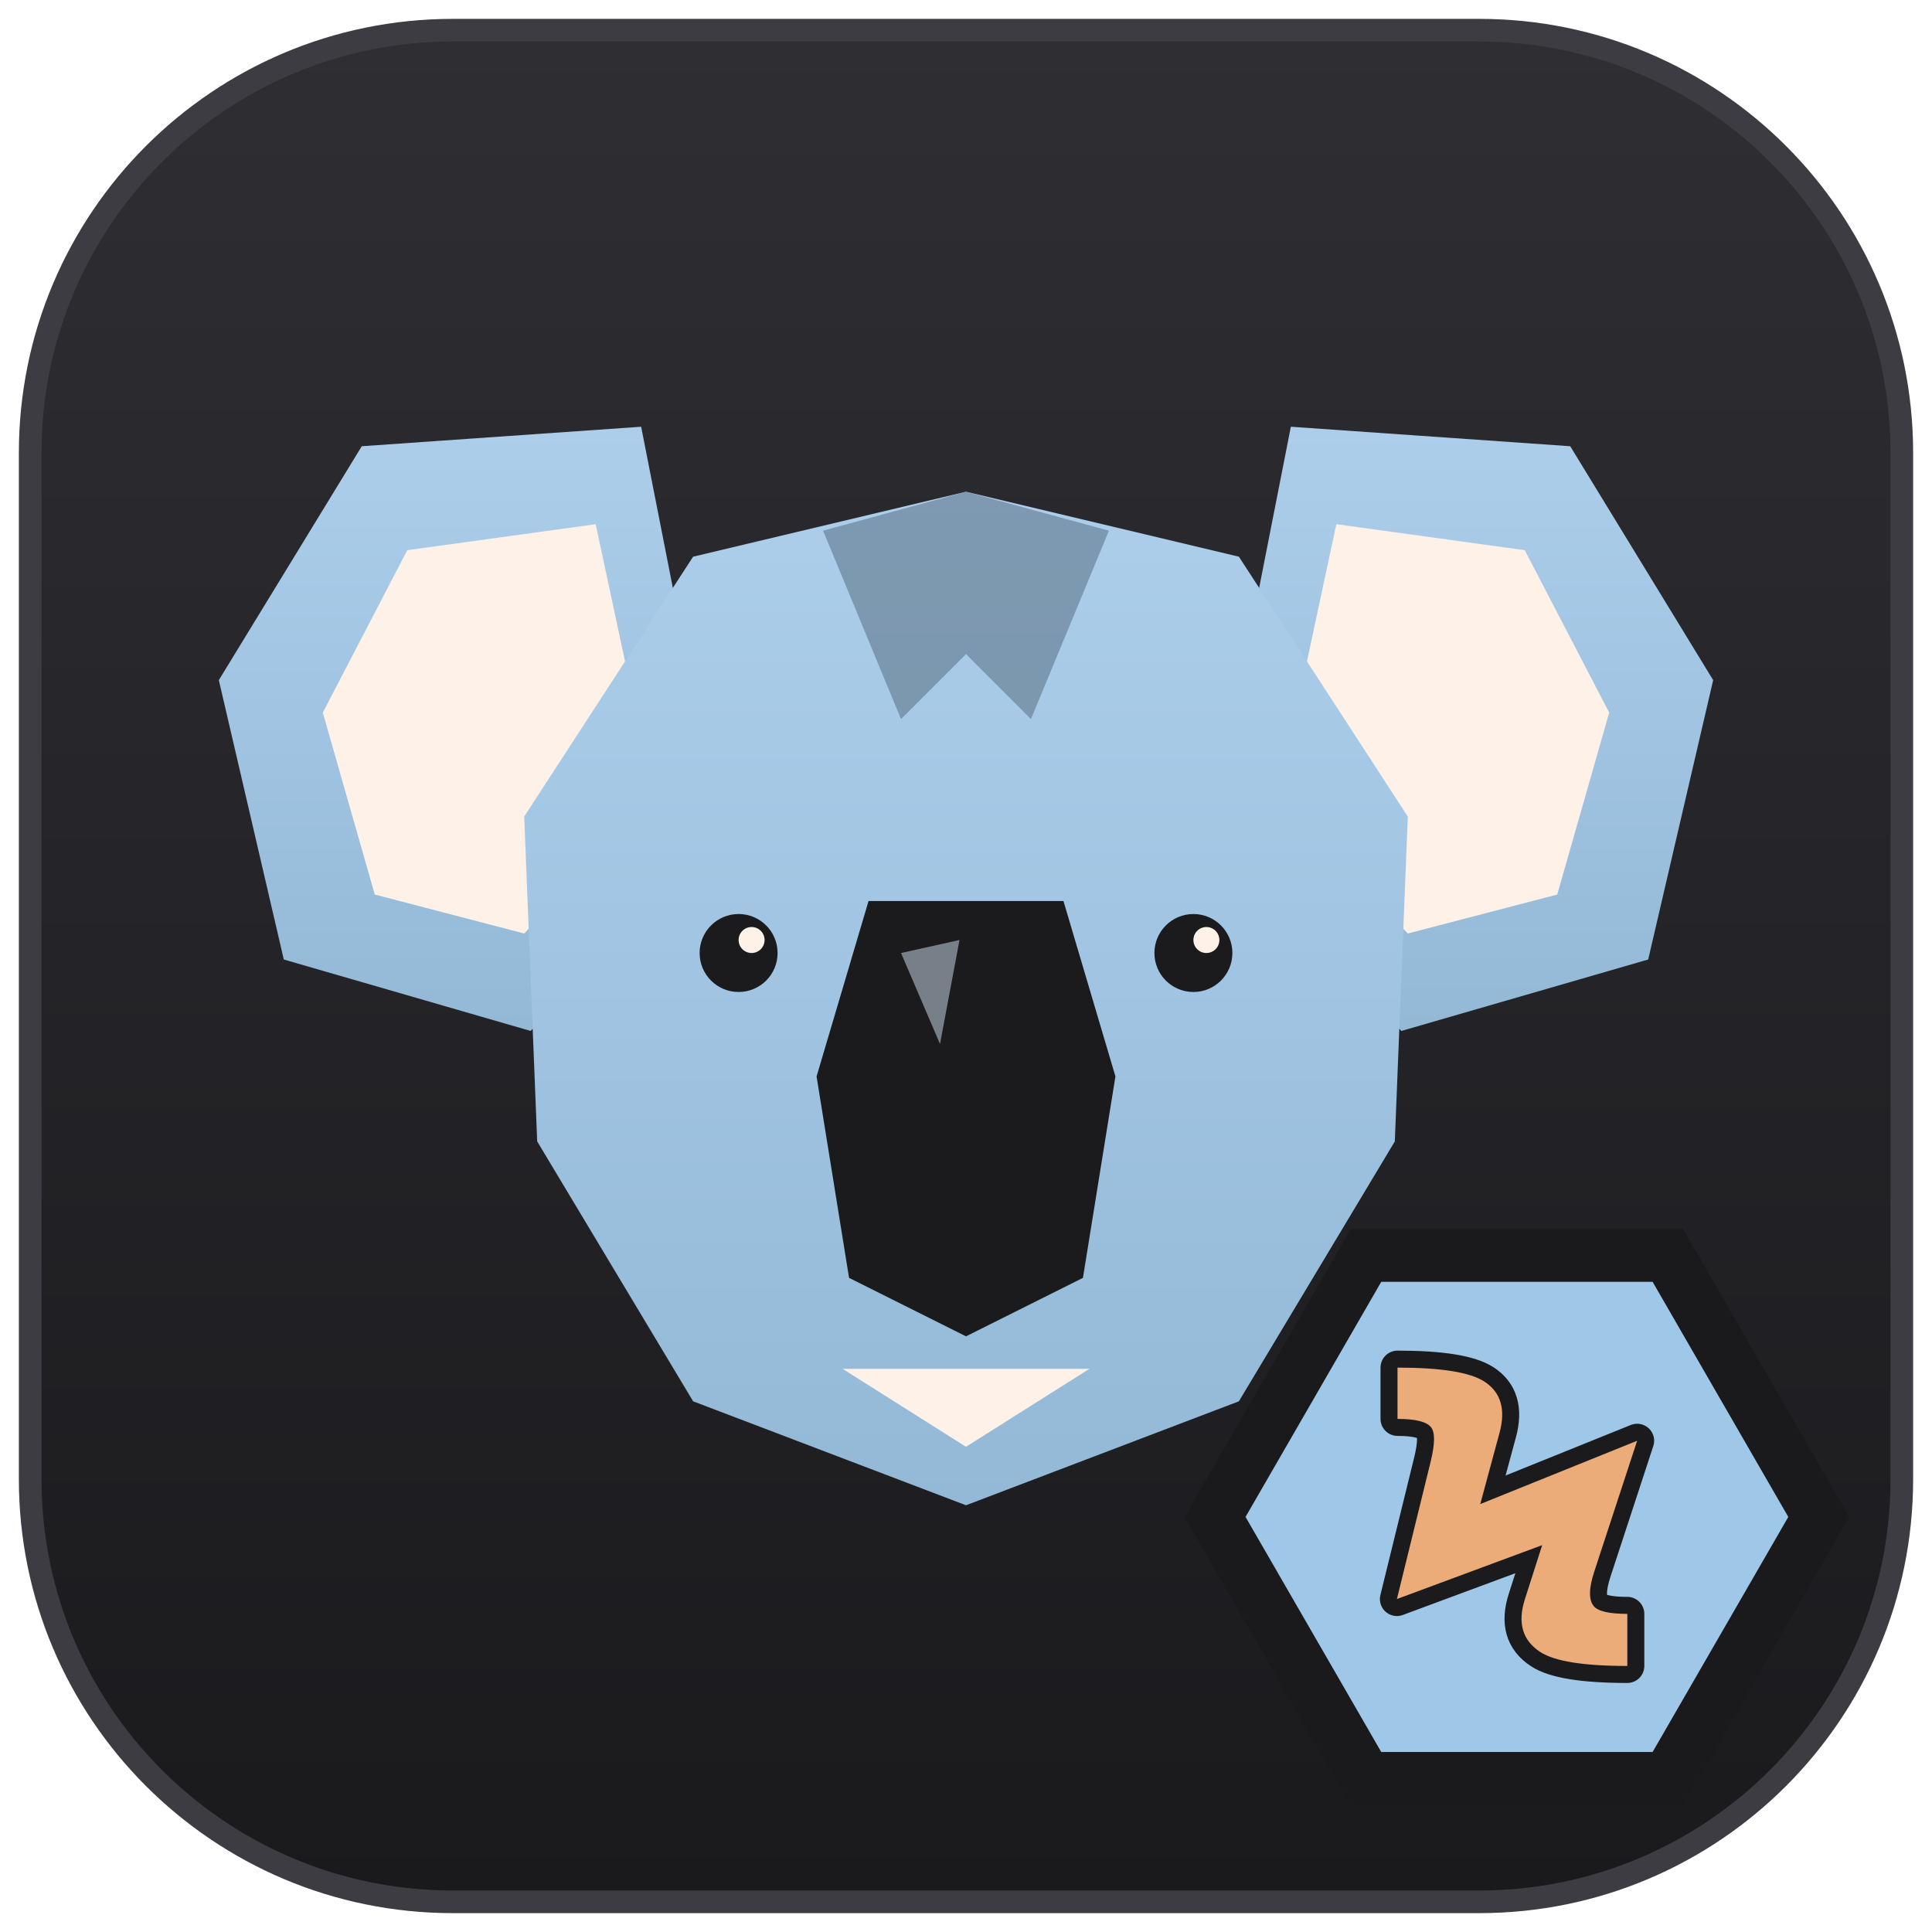
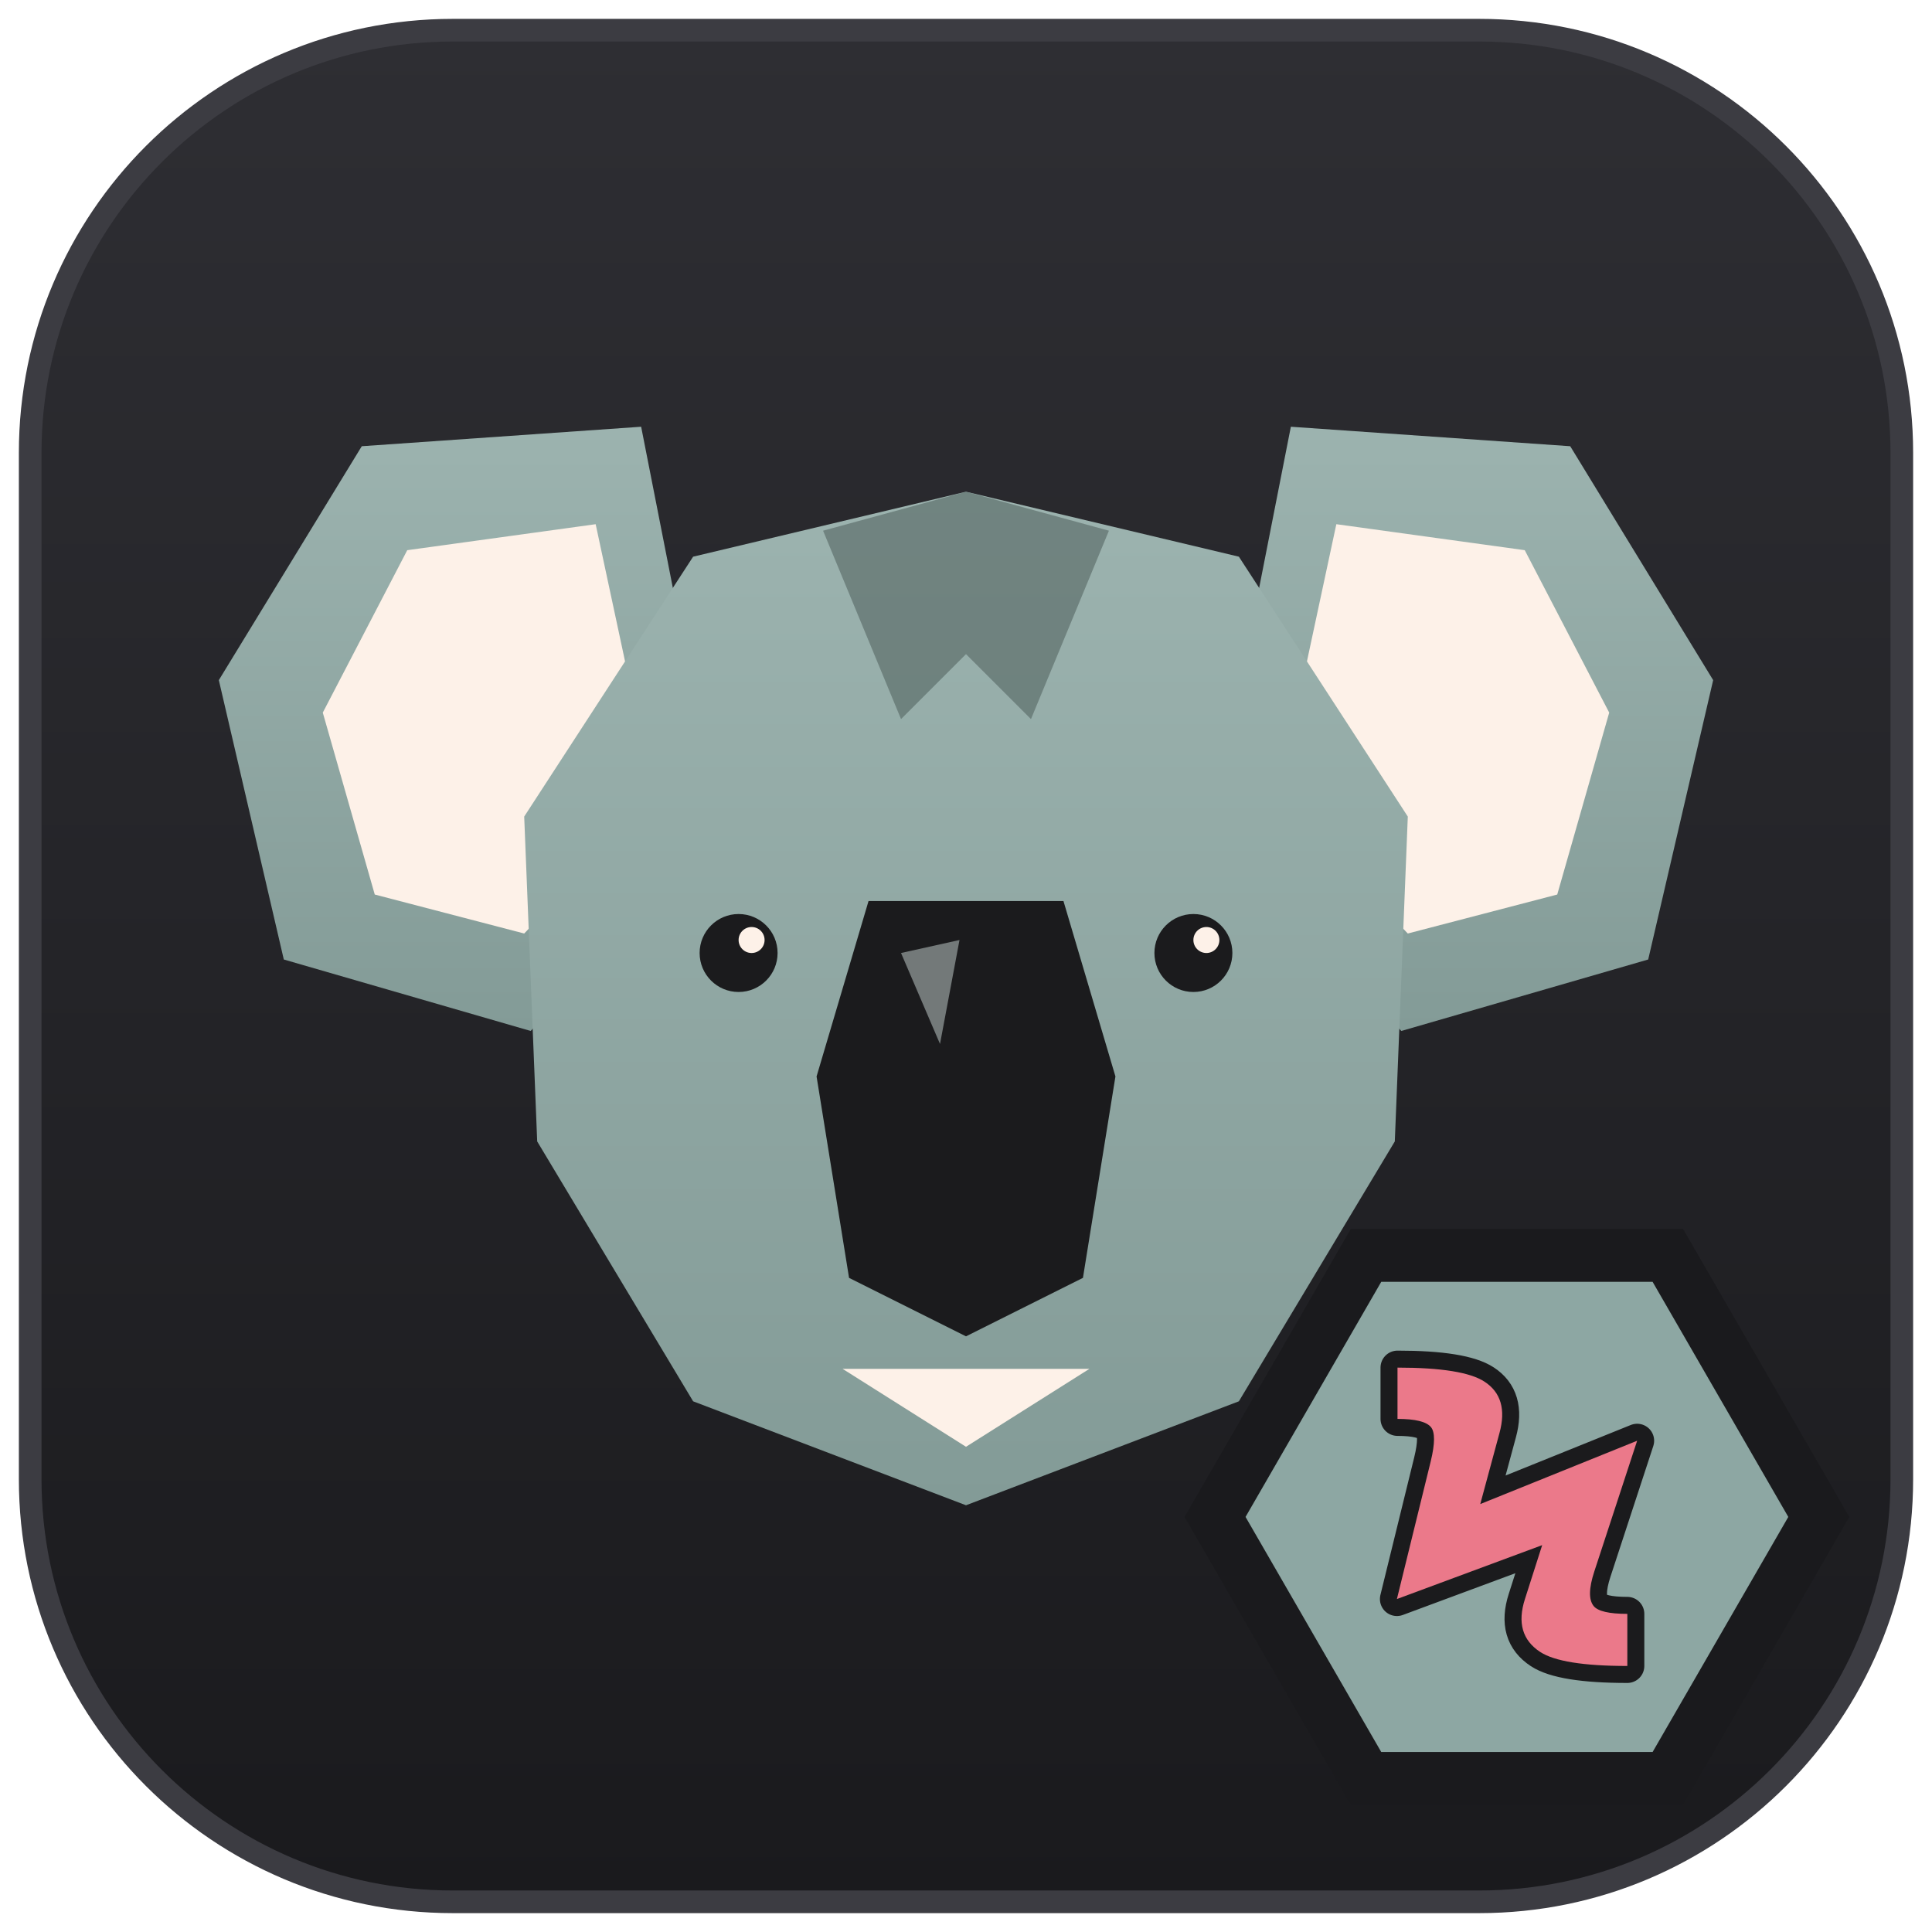
<svg xmlns="http://www.w3.org/2000/svg" viewBox="0 0 512 512" width="512" height="512">
  <defs>
    <linearGradient id="kilo-g" x1="0" y1="0" x2="0" y2="1">
      <stop offset="0" stop-color="#2e2e33" />
      <stop offset="1" stop-color="#1a1a1d" />
    </linearGradient>
    <linearGradient id="kilo-m" x1="0" y1="0" x2="0" y2="1">
-       <stop offset="0" stop-color="#acceeb" />
-       <stop offset="1" stop-color="#93b9d7" />
+       <stop offset="0" stop-color="#9cb3af" />
+       <stop offset="1" stop-color="#839b97" />
    </linearGradient>
    <clipPath id="kilo-tile">
      <rect x="8" y="8" width="496" height="496" rx="112" />
    </clipPath>
  </defs>
  <rect x="8" y="8" width="496" height="496" rx="112" fill="url(#kilo-g)" />
  <g clip-path="url(#kilo-tile)">
    <g transform="translate(256.0,256.0) scale(0.8609) translate(-256.0,-266.0)">
      <path d="M156,100 L70,106 L26,178 L46,264 L122,286 L180,222 Z" fill="url(#kilo-m)" />
      <path d="M356,100 L442,106 L486,178 L466,264 L390,286 L332,222 Z" fill="url(#kilo-m)" />
      <path d="M142,130 L84,138 L58,188 L74,244 L120,256 L160,214 Z" fill="#fdf1e8" />
      <path d="M370,130 L428,138 L454,188 L438,244 L392,256 L352,214 Z" fill="#fdf1e8" />
      <path d="M256,120 L340,140 L392,220 L388,320 L340,400 L256,432 L172,400 L124,320 L120,220 L172,140 Z" fill="url(#kilo-m)" />
-       <path d="M256,120 L300,132 L276,190 L256,170 L236,190 L212,132 Z" fill="#5f778b" opacity="0.6" />
+       <path d="M256,120 L300,132 L276,190 L256,170 L236,190 L212,132 Z" fill="#546461" opacity="0.6" />
      <path d="M226,246 L286,246 L302,300 L292,362 L256,380 L220,362 L210,300 Z" fill="#1b1b1d" />
-       <path d="M236,262 L254,258 L248,290 Z" fill="#d3e5f4" opacity="0.5" />
+       <path d="M236,262 L254,258 L248,290 Z" fill="#cbd7d5" opacity="0.5" />
      <circle cx="186" cy="262" r="12" fill="#1b1b1d" />
      <circle cx="326" cy="262" r="12" fill="#1b1b1d" />
      <circle cx="190" cy="258" r="4" fill="#fdf1e8" />
      <circle cx="330" cy="258" r="4" fill="#fdf1e8" />
      <path d="M218,390 L294,390 L256,414 Z" fill="#fdf1e8" />
    </g>
-     <path d="M482.0,402.0 L442.0,471.3 L362.0,471.3 L322.0,402.0 L362.0,332.7 L442.0,332.7 Z" fill="#9fc7e8" stroke="#1a1a1d" stroke-width="14" stroke-linejoin="miter" />
-     <path d="M636 1167 540 812 1323 1128 1109 475Q1068 350 1106 303Q1138 264 1274 264V4Q946 4 839 74Q706 161 763 338L849 607L124 338L293 1026Q325 1158 294 1196Q260 1237 127 1237V1493Q454 1493 561 1423Q684 1343 636 1167Z" transform="translate(363.61,441.71) scale(0.0531,-0.0531)" fill="#ebac79" stroke="#1b1b1d" stroke-width="169.6" stroke-linejoin="round" paint-order="stroke" />
+     <path d="M482.0,402.0 L442.0,471.3 L362.0,471.3 L322.0,402.0 L362.0,332.7 L442.0,332.7 Z" fill="#8da7a3" stroke="#1a1a1d" stroke-width="14" stroke-linejoin="miter" />
+     <path d="M636 1167 540 812 1323 1128 1109 475Q1068 350 1106 303Q1138 264 1274 264V4Q946 4 839 74Q706 161 763 338L849 607L124 338L293 1026Q325 1158 294 1196Q260 1237 127 1237V1493Q454 1493 561 1423Q684 1343 636 1167Z" transform="translate(363.61,441.71) scale(0.0531,-0.0531)" fill="#eb798a" stroke="#1b1b1d" stroke-width="169.6" stroke-linejoin="round" paint-order="stroke" />
  </g>
  <rect x="8" y="8" width="496" height="496" rx="112" fill="none" stroke="#3c3c42" stroke-width="6" />
</svg>
